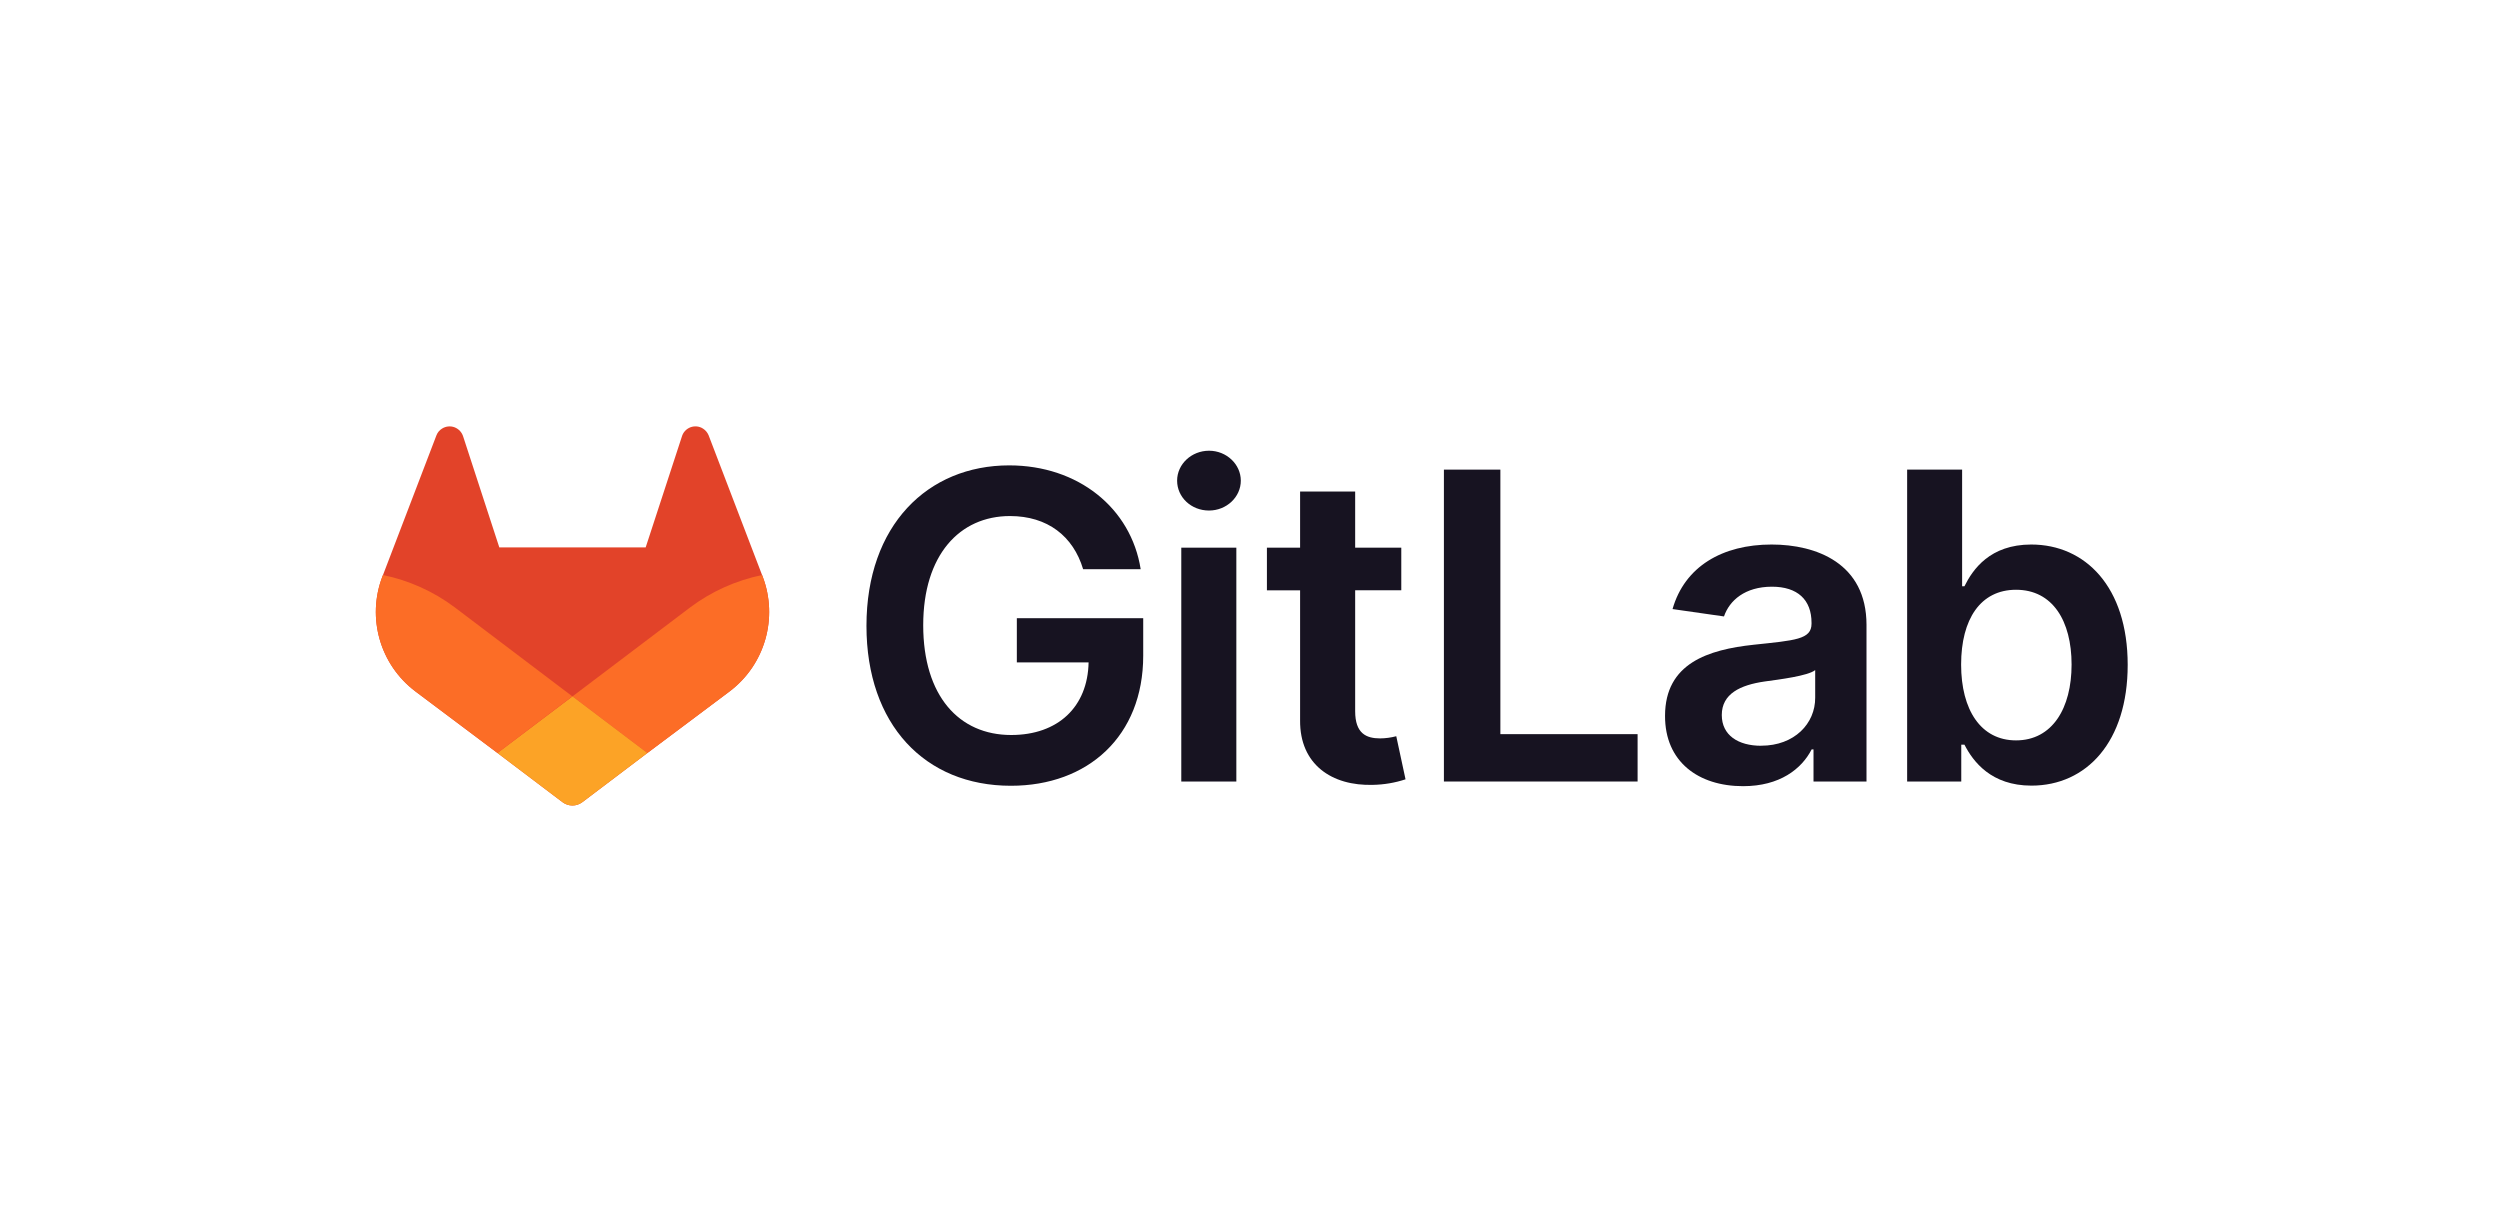
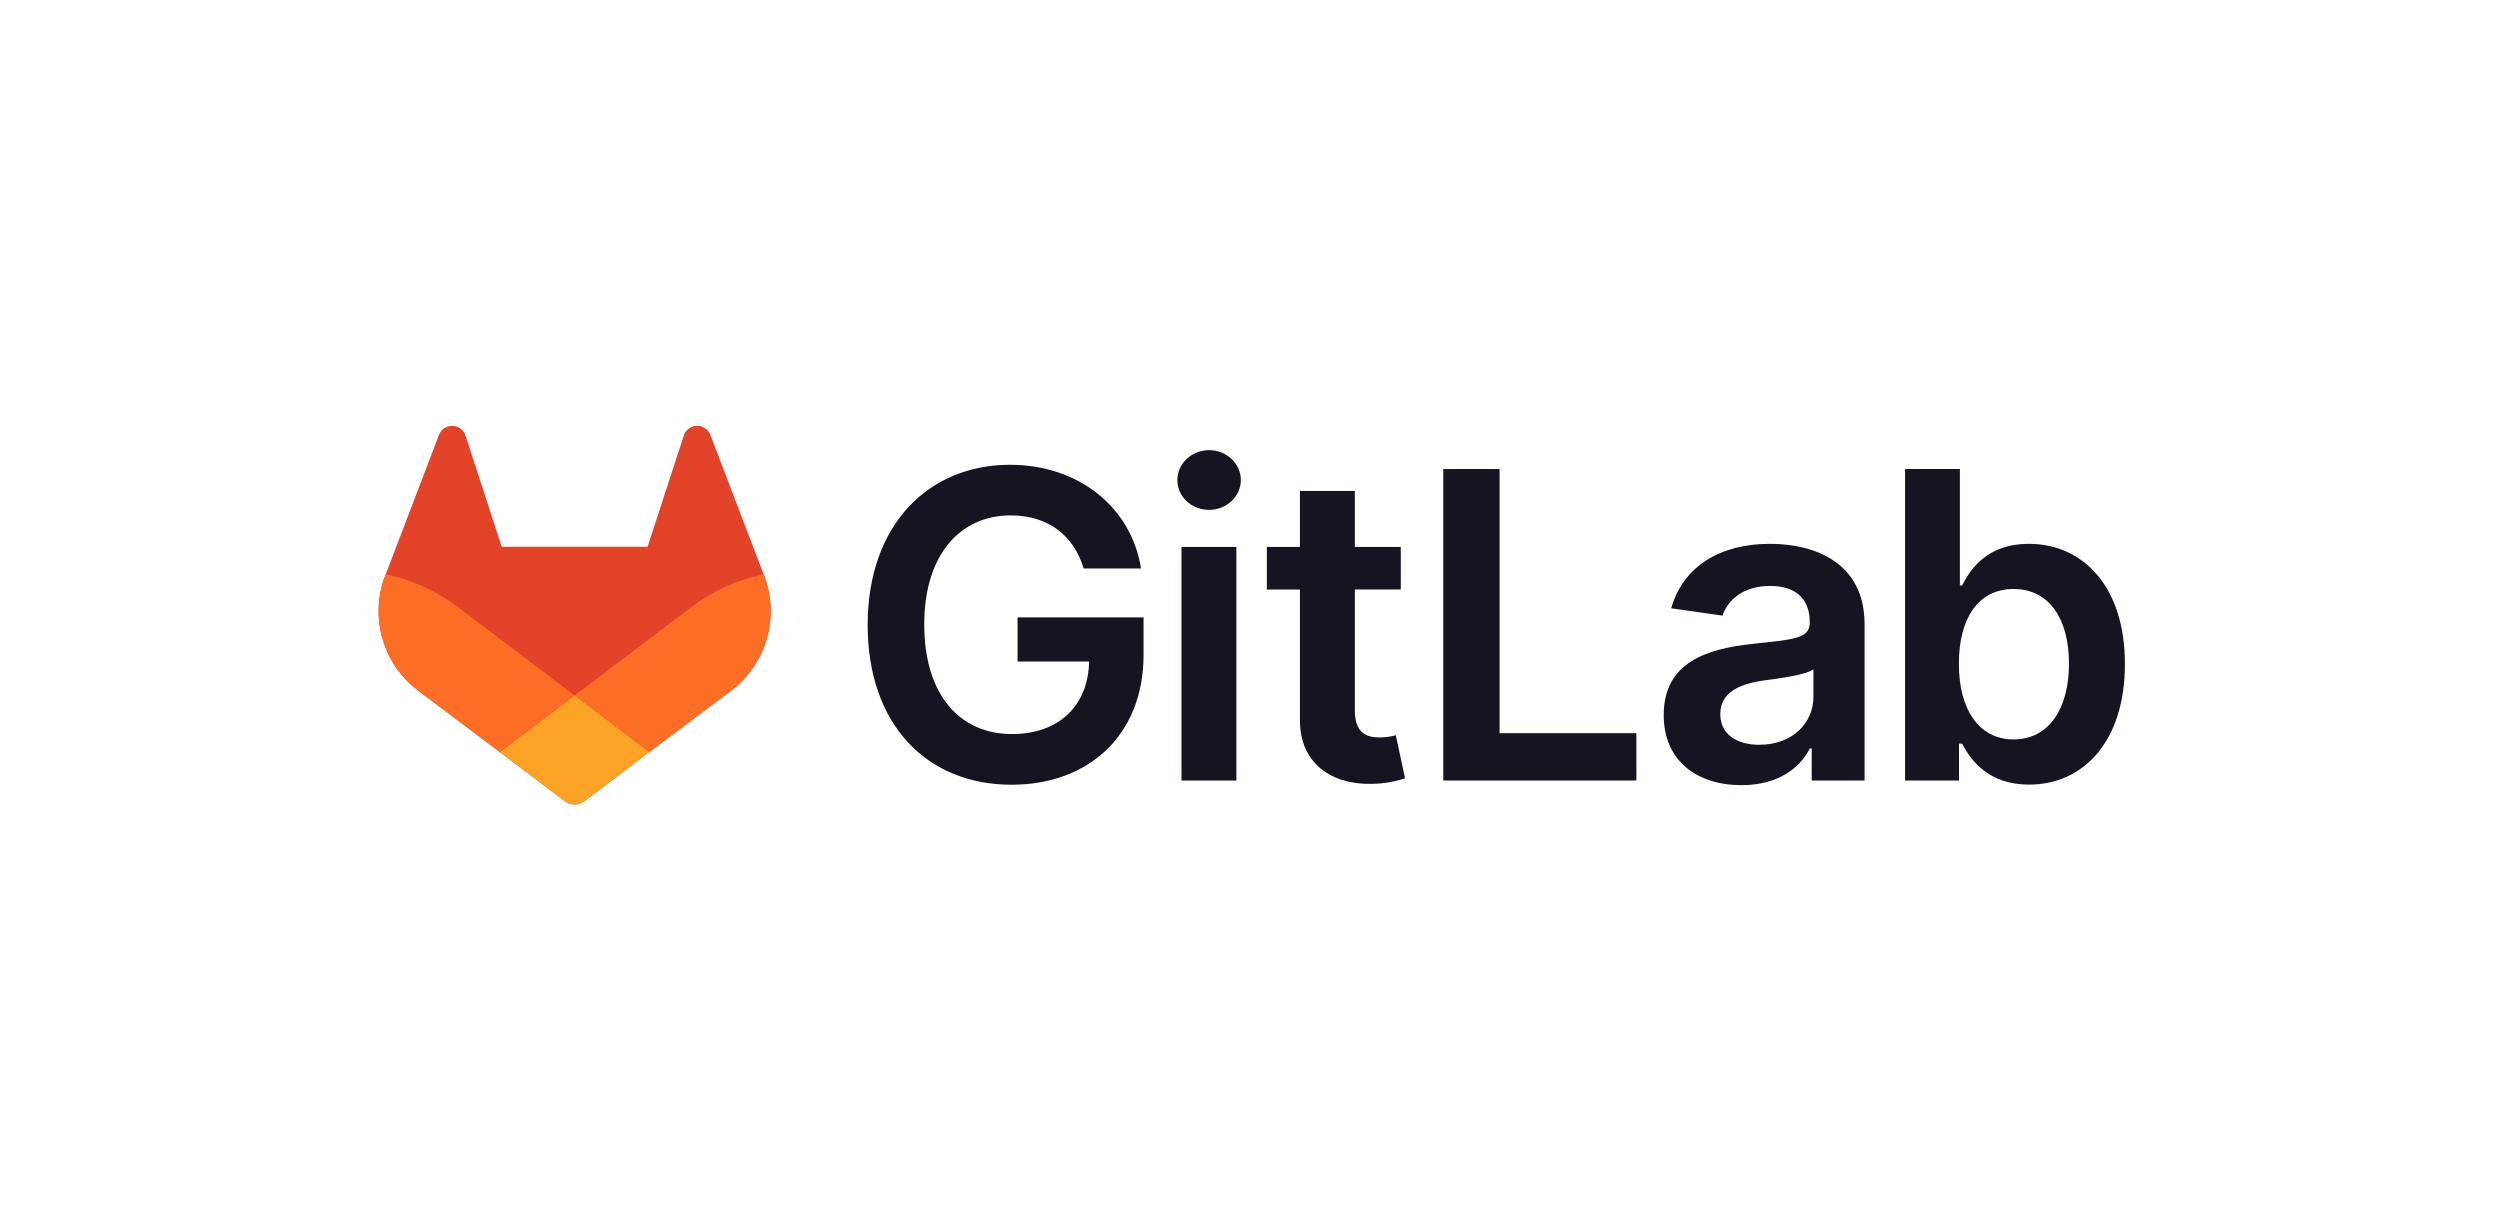
- <svg xmlns="http://www.w3.org/2000/svg" width="276px" height="136px" viewBox="0 0 354 136" version="1.1">
+ <svg xmlns="http://www.w3.org/2000/svg" width="317px" height="156px" viewBox="0 0 316 156" version="1.1">
  <g id="surface1">
-     <path style=" stroke:none;fill-rule:nonzero;fill:rgb(9.02%,7.451%,12.941%);fill-opacity:1;" d="M 153.371 61.383 L 161.52 61.383 C 160.156 52.715 152.66 46.68 142.902 46.68 C 131.355 46.68 122.691 55.168 122.691 69.402 C 122.691 83.375 130.965 92.047 143.141 92.047 C 154.062 92.047 161.879 85.012 161.879 73.633 L 161.879 68.32 L 143.984 68.32 L 143.984 74.574 L 154.145 74.574 C 154.023 80.879 149.816 84.859 143.18 84.859 C 135.797 84.859 130.727 79.328 130.727 69.312 C 130.727 59.379 135.875 53.855 143.012 53.855 C 148.332 53.855 151.969 56.703 153.371 61.383 Z M 153.371 61.383 " />
-     <path style=" stroke:none;fill-rule:nonzero;fill:rgb(9.02%,7.451%,12.941%);fill-opacity:1;" d="M 167.27 91.445 L 175.066 91.445 L 175.066 58.336 L 167.27 58.336 Z M 171.199 53.074 C 173.672 53.074 175.699 51.172 175.699 48.844 C 175.699 46.52 173.672 44.605 171.199 44.605 C 168.723 44.605 166.68 46.5 166.68 48.844 C 166.68 51.199 168.684 53.074 171.188 53.074 Z M 171.199 53.074 " />
-     <path style=" stroke:none;fill-rule:nonzero;fill:rgb(9.02%,7.451%,12.941%);fill-opacity:1;" d="M 198.422 58.336 L 191.891 58.336 L 191.891 50.387 L 184.094 50.387 L 184.094 58.336 L 179.395 58.336 L 179.395 64.371 L 184.094 64.371 L 184.094 82.793 C 184.043 89.02 188.574 92.098 194.434 91.918 C 195.988 91.887 197.543 91.625 199.023 91.133 L 197.711 85.031 C 196.961 85.23 196.199 85.332 195.426 85.34 C 193.465 85.34 191.891 84.648 191.891 81.492 L 191.891 64.363 L 198.422 64.363 Z M 198.422 58.336 " />
-     <path style=" stroke:none;fill-rule:nonzero;fill:rgb(9.02%,7.451%,12.941%);fill-opacity:1;" d="M 204.457 91.445 L 231.883 91.445 L 231.883 84.738 L 212.453 84.738 L 212.453 47.281 L 204.457 47.281 Z M 204.457 91.445 " />
-     <path style=" stroke:none;fill-rule:nonzero;fill:rgb(9.02%,7.451%,12.941%);fill-opacity:1;" d="M 246.82 92.105 C 252.012 92.105 255.109 89.672 256.531 86.895 L 256.793 86.895 L 256.793 91.445 L 264.297 91.445 L 264.297 69.273 C 264.297 60.523 257.172 57.887 250.859 57.887 C 243.895 57.887 238.555 60.992 236.832 67.027 L 244.117 68.07 C 244.887 65.805 247.094 63.859 250.91 63.859 C 254.539 63.859 256.512 65.715 256.512 68.973 L 256.512 69.102 C 256.512 71.336 254.168 71.457 248.324 72.078 C 241.91 72.77 235.77 74.688 235.77 82.145 C 235.75 88.66 240.508 92.105 246.82 92.105 Z M 249.387 86.383 C 246.129 86.383 243.805 84.898 243.805 82.031 C 243.805 79.027 246.41 77.781 249.879 77.281 C 251.934 77 256.02 76.488 257.031 75.668 L 257.031 79.566 C 257.055 83.246 254.078 86.375 249.387 86.375 Z M 249.387 86.383 " />
-     <path style=" stroke:none;fill-rule:nonzero;fill:rgb(9.02%,7.451%,12.941%);fill-opacity:1;" d="M 270.051 91.445 L 277.715 91.445 L 277.715 86.223 L 278.164 86.223 C 279.398 88.637 281.965 92.027 287.645 92.027 C 295.449 92.027 301.281 85.832 301.281 74.926 C 301.281 63.879 295.27 57.887 287.625 57.887 C 281.781 57.887 279.348 61.406 278.164 63.801 L 277.836 63.801 L 277.836 47.281 L 270.051 47.281 Z M 277.695 74.887 C 277.695 68.441 280.449 64.293 285.469 64.293 C 290.66 64.293 293.336 68.711 293.336 74.887 C 293.336 81.051 290.621 85.621 285.469 85.621 C 280.492 85.621 277.695 81.312 277.695 74.887 Z M 277.695 74.887 " />
-     <path style=" stroke:none;fill-rule:nonzero;fill:rgb(88.627%,26.275%,16.078%);fill-opacity:1;" d="M 107.988 62.406 L 107.91 62.207 L 100.336 42.41 C 100.172 42.027 99.902 41.699 99.551 41.477 C 99.02 41.125 98.352 41.066 97.758 41.289 C 97.168 41.52 96.715 42.008 96.547 42.621 L 91.426 58.297 L 70.703 58.297 L 65.594 42.621 C 65.414 42.008 64.961 41.52 64.371 41.289 C 63.781 41.066 63.117 41.137 62.586 41.477 C 62.227 41.699 61.957 42.027 61.805 42.41 L 54.23 62.207 L 54.148 62.406 C 51.906 68.27 53.809 74.906 58.82 78.684 L 58.852 78.707 L 58.91 78.754 L 70.441 87.406 L 76.164 91.734 L 79.641 94.363 C 80.473 95.004 81.637 95.004 82.469 94.363 L 85.945 91.734 L 91.668 87.406 L 103.281 78.707 L 103.309 78.684 C 108.32 74.906 110.223 68.27 107.988 62.406 Z M 107.988 62.406 " />
-     <path style=" stroke:none;fill-rule:nonzero;fill:rgb(98.824%,42.745%,14.902%);fill-opacity:1;" d="M 107.988 62.406 L 107.91 62.207 C 104.223 62.969 100.734 64.531 97.719 66.797 L 81.074 79.387 L 91.676 87.406 L 103.289 78.707 L 103.32 78.684 C 108.32 74.906 110.223 68.27 107.988 62.406 Z M 107.988 62.406 " />
-     <path style=" stroke:none;fill-rule:nonzero;fill:rgb(98.824%,63.922%,14.902%);fill-opacity:1;" d="M 70.441 87.406 L 76.164 91.734 L 79.641 94.363 C 80.473 95.004 81.637 95.004 82.469 94.363 L 85.945 91.734 L 91.668 87.406 L 81.066 79.387 Z M 70.441 87.406 " />
-     <path style=" stroke:none;fill-rule:nonzero;fill:rgb(98.824%,42.745%,14.902%);fill-opacity:1;" d="M 64.41 66.797 C 61.395 64.531 57.918 62.969 54.23 62.207 L 54.148 62.406 C 51.906 68.27 53.809 74.906 58.82 78.684 L 58.852 78.707 L 58.91 78.754 L 70.441 87.406 L 81.043 79.387 Z M 64.41 66.797 " />
+     <path style=" stroke:none;fill-rule:nonzero;fill:rgb(9.02%,7.451%,12.941%);fill-opacity:1;" d="M 136.906 72.082 L 144.18 72.082 C 142.965 64.332 136.273 58.934 127.562 58.934 C 117.254 58.934 109.52 66.523 109.52 79.254 C 109.52 91.75 116.906 99.504 127.773 99.504 C 137.523 99.504 144.504 93.215 144.504 83.039 L 144.504 78.285 L 128.527 78.285 L 128.527 83.879 L 137.598 83.879 C 137.488 89.52 133.734 93.078 127.809 93.078 C 121.219 93.078 116.695 88.133 116.695 79.172 C 116.695 70.289 121.289 65.352 127.66 65.352 C 132.41 65.352 135.656 67.898 136.906 72.082 Z M 136.906 72.082 " />
+     <path style=" stroke:none;fill-rule:nonzero;fill:rgb(9.02%,7.451%,12.941%);fill-opacity:1;" d="M 149.312 98.969 L 156.273 98.969 L 156.273 69.355 L 149.312 69.355 Z M 152.82 64.652 C 155.027 64.652 156.84 62.949 156.84 60.867 C 156.84 58.789 155.027 57.078 152.82 57.078 C 150.609 57.078 148.789 58.773 148.789 60.867 C 148.789 62.977 150.578 64.652 152.812 64.652 Z M 152.82 64.652 " />
+     <path style=" stroke:none;fill-rule:nonzero;fill:rgb(9.02%,7.451%,12.941%);fill-opacity:1;" d="M 177.121 69.355 L 171.293 69.355 L 171.293 62.25 L 164.332 62.25 L 164.332 69.355 L 160.137 69.355 L 160.137 74.754 L 164.332 74.754 L 164.332 91.23 C 164.285 96.797 168.332 99.551 173.562 99.391 C 174.949 99.363 176.336 99.129 177.66 98.688 L 176.488 93.23 C 175.816 93.41 175.137 93.5 174.449 93.508 C 172.699 93.508 171.293 92.891 171.293 90.066 L 171.293 74.746 L 177.121 74.746 Z M 177.121 69.355 " />
+     <path style=" stroke:none;fill-rule:nonzero;fill:rgb(9.02%,7.451%,12.941%);fill-opacity:1;" d="M 182.508 98.969 L 206.992 98.969 L 206.992 92.969 L 189.648 92.969 L 189.648 59.473 L 182.508 59.473 Z M 182.508 98.969 " />
+     <path style=" stroke:none;fill-rule:nonzero;fill:rgb(9.02%,7.451%,12.941%);fill-opacity:1;" d="M 220.324 99.559 C 224.961 99.559 227.727 97.383 228.992 94.898 L 229.227 94.898 L 229.227 98.969 L 235.926 98.969 L 235.926 79.141 C 235.926 71.312 229.566 68.957 223.93 68.957 C 217.715 68.957 212.945 71.734 211.41 77.129 L 217.914 78.062 C 218.598 76.035 220.57 74.297 223.977 74.297 C 227.215 74.297 228.977 75.957 228.977 78.871 L 228.977 78.984 C 228.977 80.984 226.883 81.09 221.668 81.648 C 215.941 82.266 210.461 83.98 210.461 90.648 C 210.445 96.477 214.691 99.559 220.324 99.559 Z M 222.617 94.441 C 219.707 94.441 217.633 93.113 217.633 90.547 C 217.633 87.863 219.961 86.746 223.055 86.301 C 224.891 86.051 228.539 85.59 229.441 84.859 L 229.441 88.344 C 229.461 91.637 226.805 94.434 222.617 94.434 Z M 222.617 94.441 " />
+     <path style=" stroke:none;fill-rule:nonzero;fill:rgb(9.02%,7.451%,12.941%);fill-opacity:1;" d="M 241.062 98.969 L 247.902 98.969 L 247.902 94.297 L 248.305 94.297 C 249.406 96.457 251.699 99.488 256.766 99.488 C 263.734 99.488 268.941 93.949 268.941 84.195 C 268.941 74.312 263.574 68.957 256.75 68.957 C 251.535 68.957 249.359 72.102 248.305 74.246 L 248.012 74.246 L 248.012 59.473 L 241.062 59.473 Z M 247.887 84.16 C 247.887 78.395 250.344 74.684 254.824 74.684 C 259.461 74.684 261.848 78.637 261.848 84.16 C 261.848 89.672 259.426 93.758 254.824 93.758 C 250.383 93.758 247.887 89.906 247.887 84.16 Z M 247.887 84.16 " />
+     <path style=" stroke:none;fill-rule:nonzero;fill:rgb(88.627%,26.275%,16.078%);fill-opacity:1;" d="M 96.395 72.996 L 96.328 72.82 L 89.566 55.113 C 89.418 54.773 89.18 54.48 88.863 54.281 C 88.391 53.965 87.793 53.914 87.266 54.113 C 86.738 54.316 86.332 54.754 86.184 55.305 L 81.613 69.324 L 63.113 69.324 L 58.551 55.305 C 58.391 54.754 57.988 54.316 57.461 54.113 C 56.934 53.914 56.344 53.977 55.867 54.281 C 55.547 54.48 55.305 54.773 55.172 55.113 L 48.41 72.82 L 48.336 72.996 C 46.336 78.242 48.031 84.176 52.508 87.555 L 52.535 87.574 L 52.586 87.617 L 62.879 95.355 L 67.988 99.227 L 71.09 101.578 C 71.836 102.148 72.875 102.148 73.617 101.578 L 76.719 99.227 L 81.828 95.355 L 92.195 87.574 L 92.219 87.555 C 96.691 84.176 98.391 78.242 96.395 72.996 Z M 96.395 72.996 " />
+     <path style=" stroke:none;fill-rule:nonzero;fill:rgb(98.824%,42.745%,14.902%);fill-opacity:1;" d="M 96.395 72.996 L 96.328 72.82 C 93.035 73.5 89.922 74.898 87.23 76.926 L 72.371 88.184 L 81.836 95.355 L 92.203 87.574 L 92.23 87.555 C 96.691 84.176 98.391 78.242 96.395 72.996 Z M 96.395 72.996 " />
+     <path style=" stroke:none;fill-rule:nonzero;fill:rgb(98.824%,63.922%,14.902%);fill-opacity:1;" d="M 62.879 95.355 L 67.988 99.227 L 71.09 101.578 C 71.836 102.148 72.875 102.148 73.617 101.578 L 76.719 99.227 L 81.828 95.355 L 72.363 88.184 Z M 62.879 95.355 " />
+     <path style=" stroke:none;fill-rule:nonzero;fill:rgb(98.824%,42.745%,14.902%);fill-opacity:1;" d="M 57.496 76.926 C 54.805 74.898 51.699 73.5 48.41 72.82 L 48.336 72.996 C 46.336 78.242 48.031 84.176 52.508 87.555 L 52.535 87.574 L 52.586 87.617 L 62.879 95.355 L 72.344 88.184 Z M 57.496 76.926 " />
  </g>
</svg>
